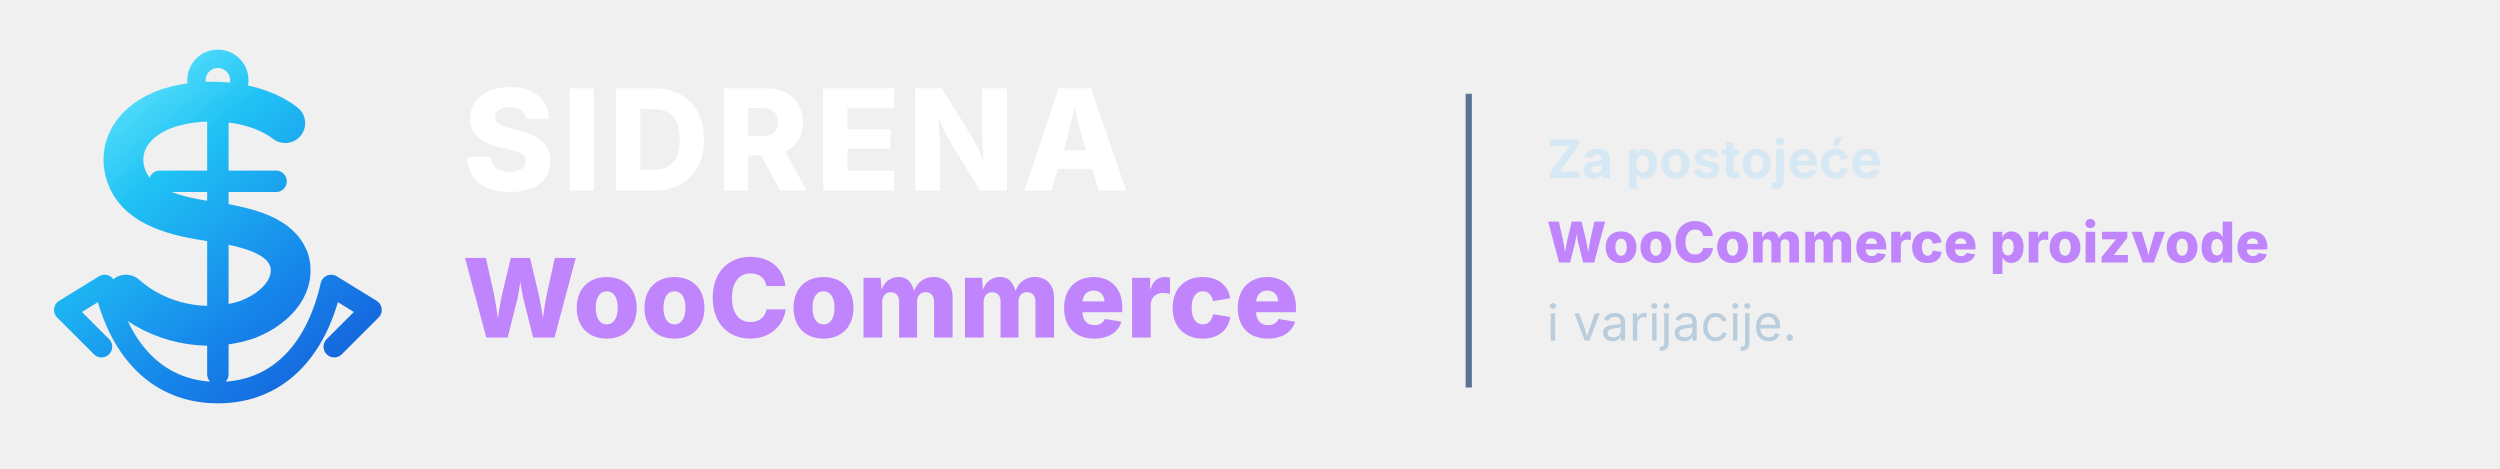
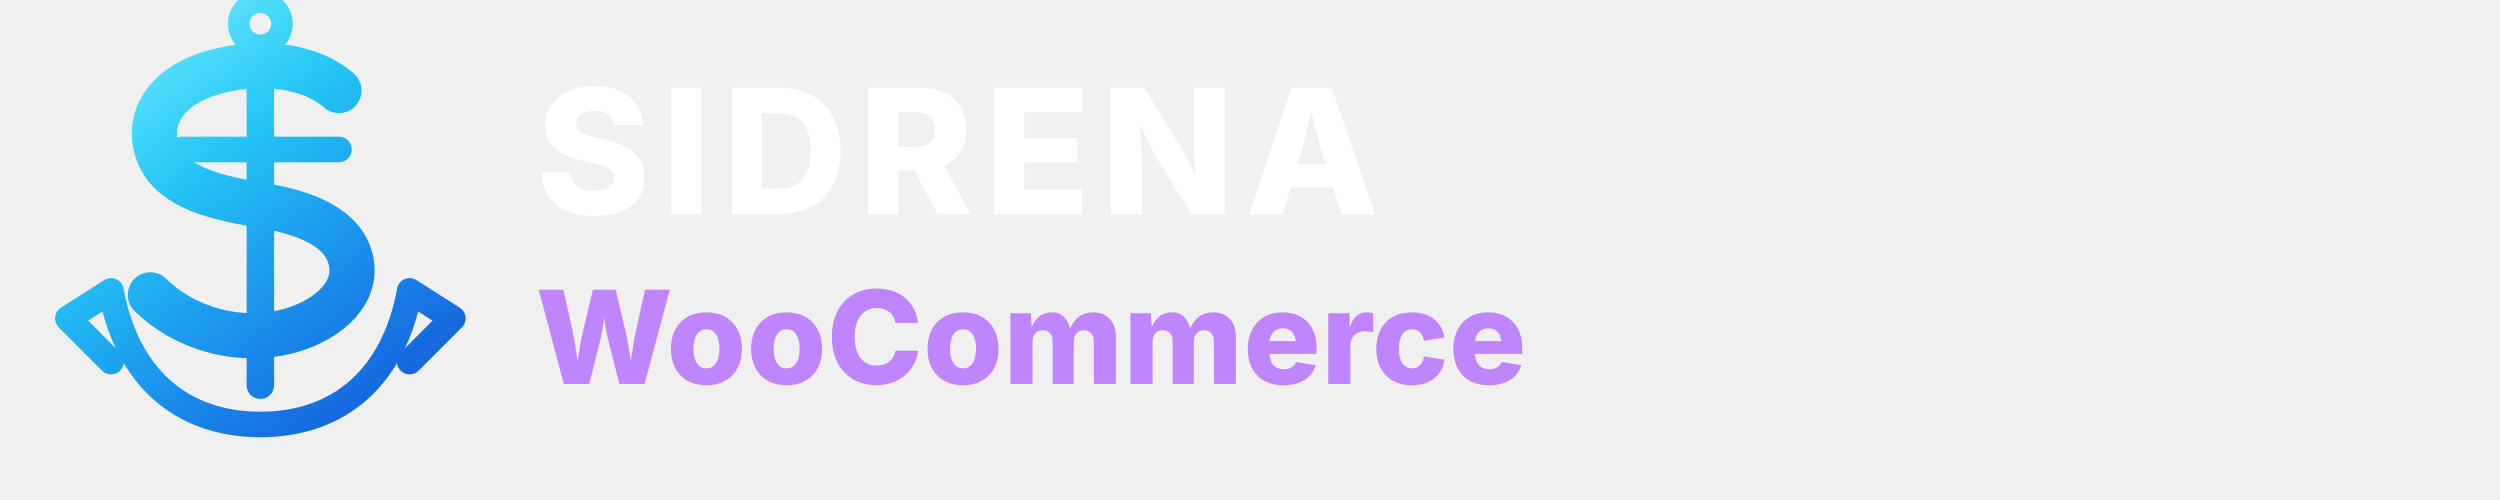
- <svg xmlns="http://www.w3.org/2000/svg" viewBox="0 0 800 150" role="img" aria-labelledby="t d">
-   <defs>
-     <linearGradient id="sidMark" x1="18" y1="8" x2="112" y2="122" gradientUnits="userSpaceOnUse">
-       <stop stop-color="#78F1FF" />
-       <stop offset=".32" stop-color="#20C2F4" />
-       <stop offset=".68" stop-color="#1685EA" />
-       <stop offset="1" stop-color="#1557D6" />
-     </linearGradient>
-   </defs>
-   <g transform="translate(7 10) scale(.98)">
+ <svg xmlns="http://www.w3.org/2000/svg" width="560" height="112" viewBox="0 0 560 112" role="img" aria-labelledby="t d">
+   <g transform="translate(2 -7) scale(.88)">
+     <defs>
+       <linearGradient id="sidMark" x1="24" y1="12" x2="104" y2="118" gradientUnits="userSpaceOnUse">
+         <stop stop-color="#76F0FF" />
+         <stop offset=".34" stop-color="#24C6F5" />
+         <stop offset=".7" stop-color="#1887EA" />
+         <stop offset="1" stop-color="#1557D6" />
+       </linearGradient>
+     </defs>
    <g fill="none" stroke="url(#sidMark)" stroke-linecap="round" stroke-linejoin="round">
-       <circle cx="64" cy="16" r="7" stroke-width="6" />
-       <path d="M86 30C77 23 61 21 48 25C36 29 31 38 34 47C37 56 47 60 61 62C75 64 84 67 87 74C90 82 84 90 74 94C60 99 44 95 34 86" stroke-width="13" />
-       <path d="M64 24v88M45 49h38M27 83c5 22 18 35 37 35s32-13 37-35M27 83l-13 8 12 12m75-20 13 8-12 12" stroke-width="7" />
+       <circle cx="64" cy="14" r="5.5" stroke-width="5.5" />
+       <path d="M64 21V106" stroke-width="7" />
+       <path d="M84 31C76 24 62 23 50 27C39 31 35 39 38 47C41 55 51 58 63 60C76 62 85 66 87 74C89 82 82 89 72 92C58 96 44 91 36 83" stroke-width="11.5" />
+       <path d="M44 46H84" stroke-width="6.5" />
+       <path d="M26 82C30 104 44 116 64 116C84 116 98 104 102 82M26 82L15 89L26 100M102 82L113 89L102 100" stroke-width="6.5" />
    </g>
  </g>
-   <text x="148" y="61" fill="#FFFFFF" font-family="Inter,Segoe UI,Arial,sans-serif" font-size="45" font-weight="800" letter-spacing="2">SIDRENA</text>
-   <text x="148" y="108" fill="#C084FC" font-family="Inter,Segoe UI,Arial,sans-serif" font-size="35" font-weight="800">WooCommerce</text>
-   <line x1="470" y1="30" x2="470" y2="124" stroke="#587694" stroke-width="2" />
-   <text x="495" y="57" fill="#D7E8F5" font-family="Inter,Segoe UI,Arial,sans-serif" font-size="17" font-weight="700">Za postojeće</text>
-   <text x="495" y="84" fill="#C084FC" font-family="Inter,Segoe UI,Arial,sans-serif" font-size="18" font-weight="800">WooCommerce proizvode</text>
-   <text x="495" y="109" fill="#B9CDDD" font-family="Inter,Segoe UI,Arial,sans-serif" font-size="16">i varijacije.</text>
+   <text x="120" y="48" fill="#FFFFFF" font-family="Inter,Segoe UI,Arial,sans-serif" font-size="39" font-weight="800" letter-spacing="2.4">SIDRENA</text>
+   <text x="120" y="86" fill="#C084FC" font-family="Inter,Segoe UI,Arial,sans-serif" font-size="29" font-weight="800">WooCommerce</text>
</svg>
